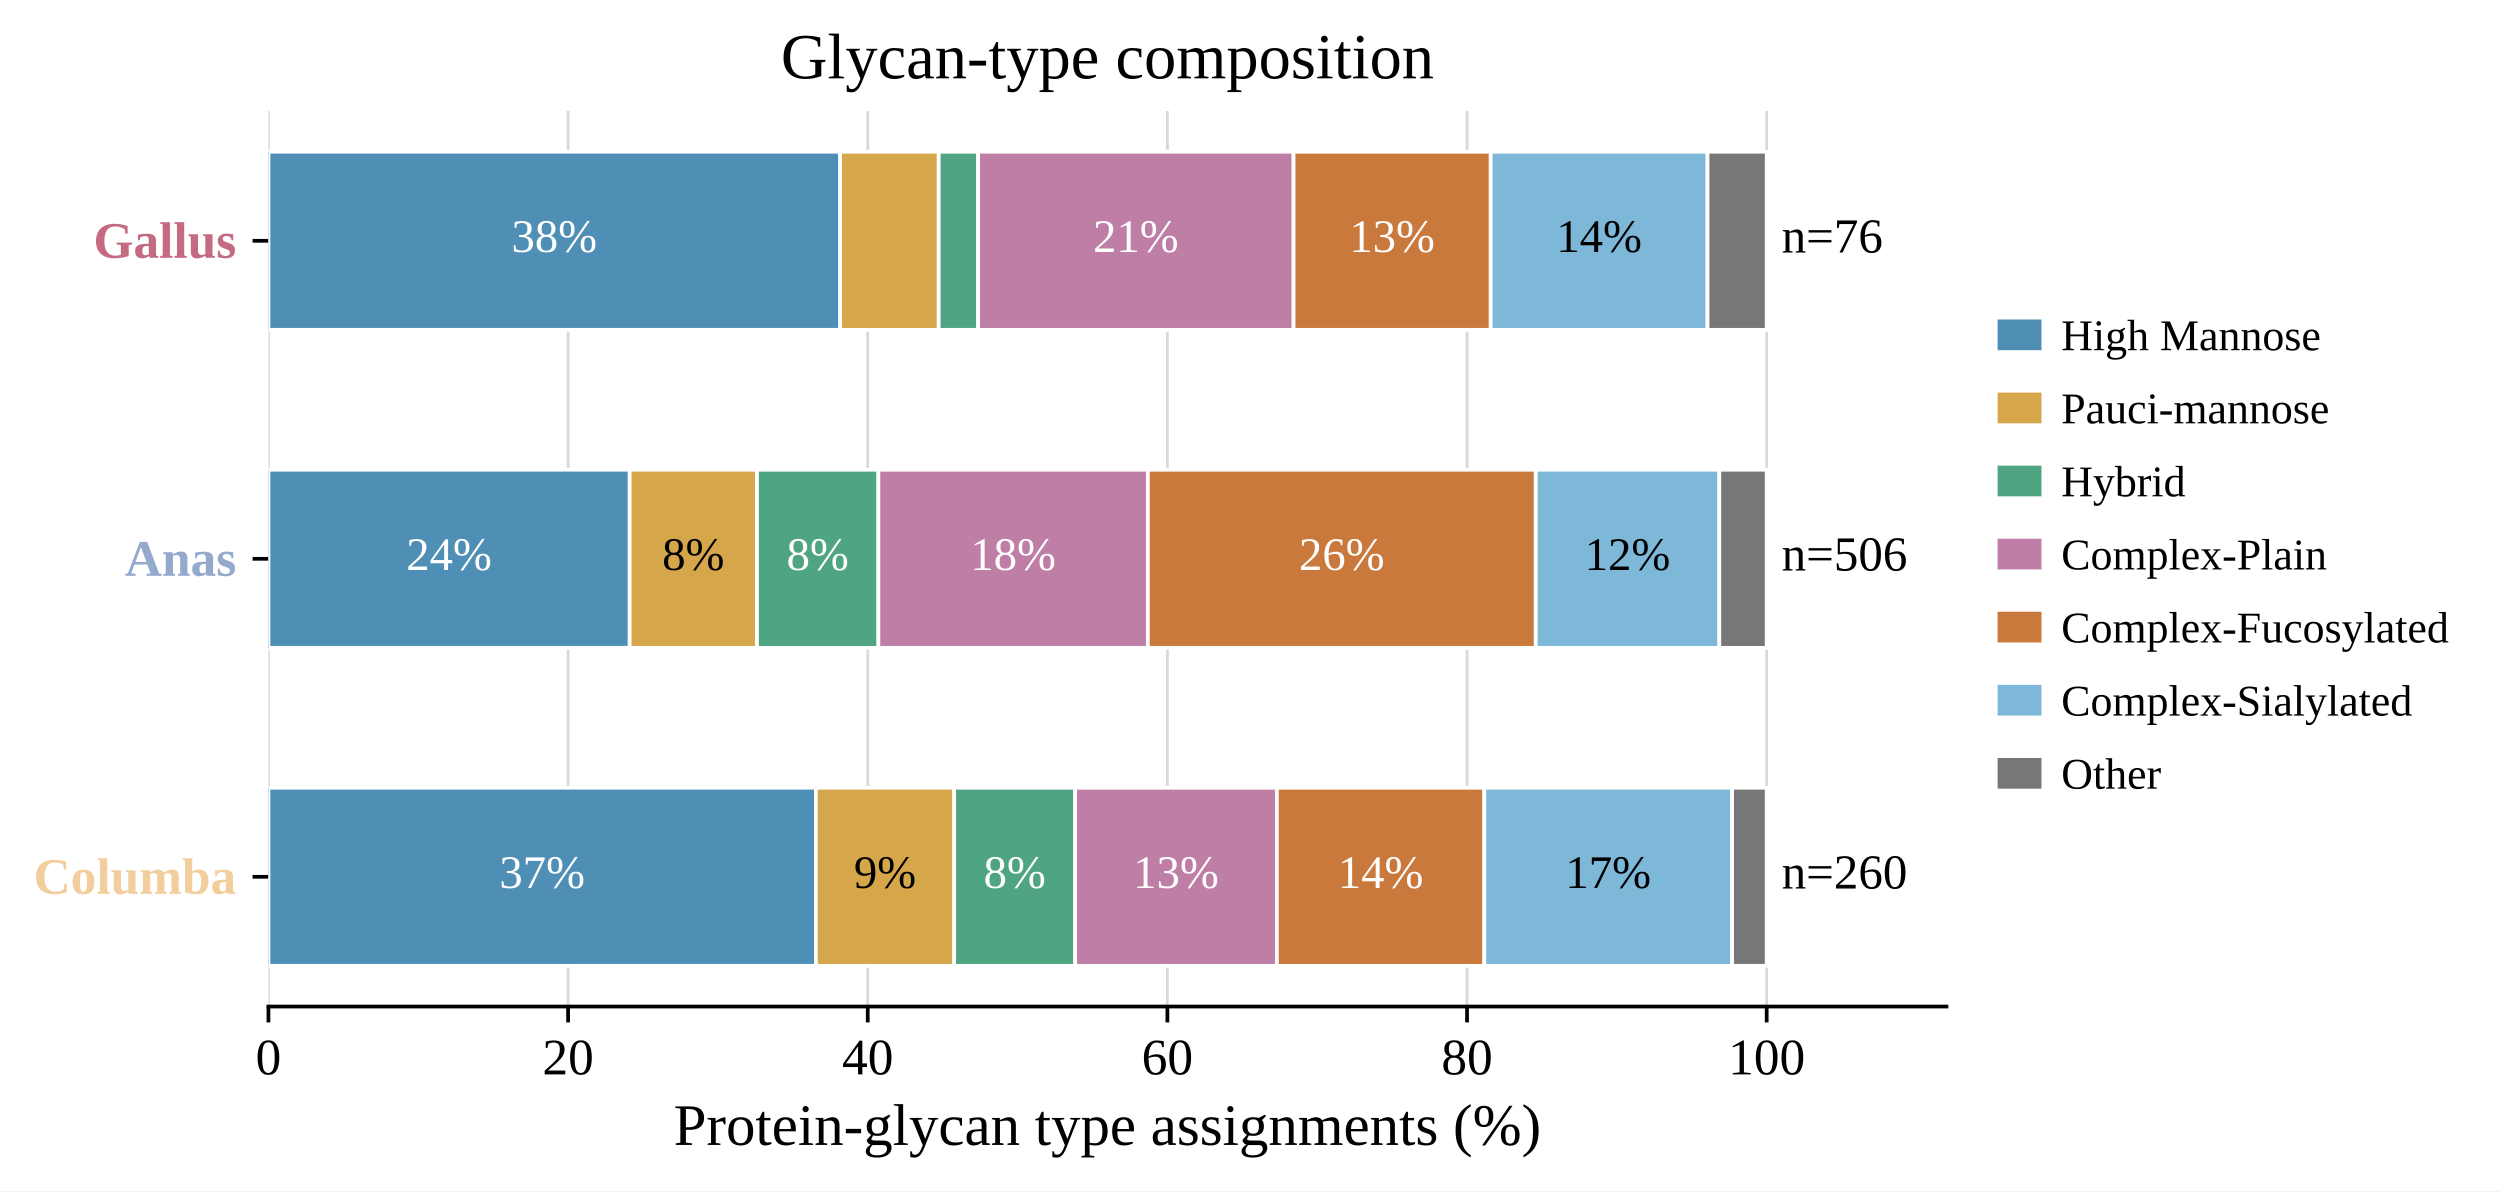
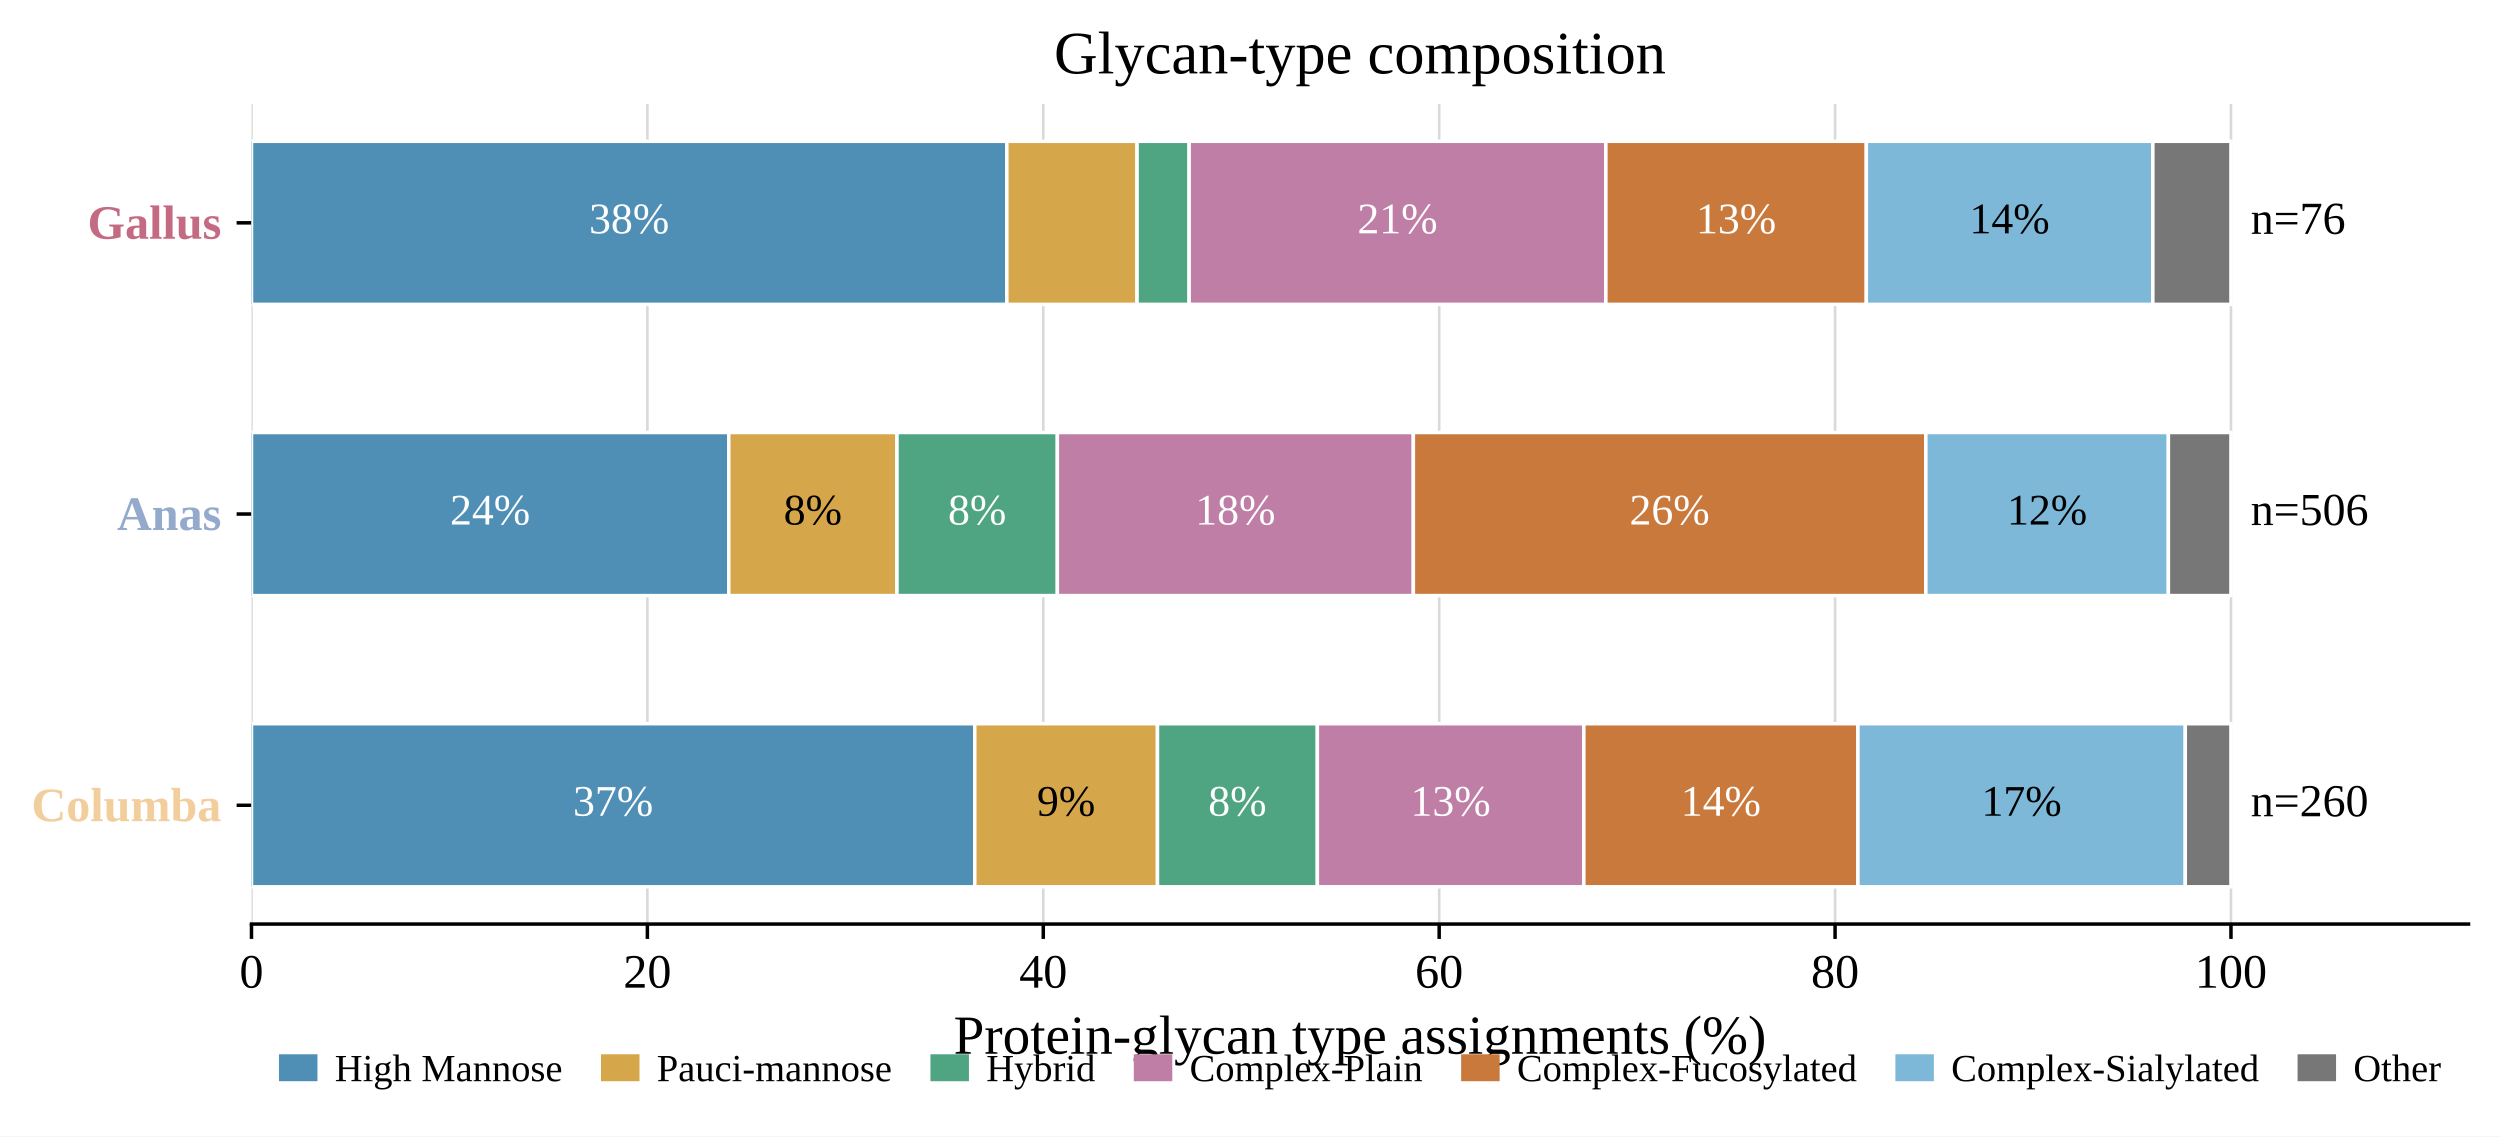
- <svg xmlns="http://www.w3.org/2000/svg" xmlns:xlink="http://www.w3.org/1999/xlink" width="535.482pt" height="255.149pt" viewBox="0 0 535.482 255.149" version="1.1">
+ <svg xmlns="http://www.w3.org/2000/svg" xmlns:xlink="http://www.w3.org/1999/xlink" width="571.577pt" height="259.818pt" viewBox="0 0 571.577 259.818" version="1.1">
  <defs>
    <style type="text/css">*{stroke-linejoin: round; stroke-linecap: butt}</style>
  </defs>
  <g id="figure_1">
    <g id="patch_1">
-       <path d="M 0 255.149  L 535.482 255.149  L 535.482 0  L 0 0  z " style="fill: #ffffff" />
+       <path d="M 0 259.818  L 571.577 259.818  L 571.577 0  L 0 0  z " style="fill: #ffffff" />
    </g>
    <g id="axes_1">
      <g id="patch_2">
-         <path d="M 57.497 215.59  L 416.921 215.59  L 416.921 23.782  L 57.497 23.782  z " style="fill: #ffffff" />
+         <path d="M 57.497 211.27  L 564.377 211.27  L 564.377 23.782  L 57.497 23.782  z " style="fill: #ffffff" />
      </g>
      <g id="matplotlib.axis_1">
        <g id="xtick_1">
          <g id="line2d_1">
-             <path d="M 57.497 215.59  L 57.497 23.782  " clip-path="url(#p9b0d3277a9)" style="fill: none; stroke: #d9d9d9; stroke-width: 0.6; stroke-linecap: square" />
+             <path d="M 57.497 211.27  L 57.497 23.782  " clip-path="url(#pffec57aaa2)" style="fill: none; stroke: #d9d9d9; stroke-width: 0.6; stroke-linecap: square" />
          </g>
          <g id="line2d_2">
            <defs>
-               <path id="m755f94a61d" d="M 0 0  L 0 3.4  " style="stroke: #000000; stroke-width: 0.8" />
+               <path id="m298d6cd6ae" d="M 0 0  L 0 3.4  " style="stroke: #000000; stroke-width: 0.8" />
            </defs>
            <g>
-               <use xlink:href="#m755f94a61d" x="57.497" y="215.59" style="stroke: #000000; stroke-width: 0.8" />
+               <use xlink:href="#m298d6cd6ae" x="57.497" y="211.27" style="stroke: #000000; stroke-width: 0.8" />
            </g>
          </g>
          <g id="text_1">
-             <text style="font-size: 11px; font-family: 'Times New Roman'; text-anchor: middle" x="57.497" y="230.129" transform="rotate(-0 57.49672 230.1285)">0</text>
+             <text style="font-size: 11px; font-family: 'Times New Roman'; text-anchor: middle" x="57.497" y="225.809" transform="rotate(-0 57.49672 225.8085)">0</text>
          </g>
        </g>
        <g id="xtick_2">
          <g id="line2d_3">
-             <path d="M 121.68 215.59  L 121.68 23.782  " clip-path="url(#p9b0d3277a9)" style="fill: none; stroke: #d9d9d9; stroke-width: 0.6; stroke-linecap: square" />
+             <path d="M 148.011 211.27  L 148.011 23.782  " clip-path="url(#pffec57aaa2)" style="fill: none; stroke: #d9d9d9; stroke-width: 0.6; stroke-linecap: square" />
          </g>
          <g id="line2d_4">
            <g>
-               <use xlink:href="#m755f94a61d" x="121.68" y="215.59" style="stroke: #000000; stroke-width: 0.8" />
+               <use xlink:href="#m298d6cd6ae" x="148.011" y="211.27" style="stroke: #000000; stroke-width: 0.8" />
            </g>
          </g>
          <g id="text_2">
-             <text style="font-size: 11px; font-family: 'Times New Roman'; text-anchor: middle" x="121.68" y="230.129" transform="rotate(-0 121.6796 230.1285)">20</text>
+             <text style="font-size: 11px; font-family: 'Times New Roman'; text-anchor: middle" x="148.011" y="225.809" transform="rotate(-0 148.011 225.8085)">20</text>
          </g>
        </g>
        <g id="xtick_3">
          <g id="line2d_5">
-             <path d="M 185.862 215.59  L 185.862 23.782  " clip-path="url(#p9b0d3277a9)" style="fill: none; stroke: #d9d9d9; stroke-width: 0.6; stroke-linecap: square" />
+             <path d="M 238.525 211.27  L 238.525 23.782  " clip-path="url(#pffec57aaa2)" style="fill: none; stroke: #d9d9d9; stroke-width: 0.6; stroke-linecap: square" />
          </g>
          <g id="line2d_6">
            <g>
-               <use xlink:href="#m755f94a61d" x="185.862" y="215.59" style="stroke: #000000; stroke-width: 0.8" />
+               <use xlink:href="#m298d6cd6ae" x="238.525" y="211.27" style="stroke: #000000; stroke-width: 0.8" />
            </g>
          </g>
          <g id="text_3">
-             <text style="font-size: 11px; font-family: 'Times New Roman'; text-anchor: middle" x="185.862" y="230.129" transform="rotate(-0 185.8624 230.1285)">40</text>
+             <text style="font-size: 11px; font-family: 'Times New Roman'; text-anchor: middle" x="238.525" y="225.809" transform="rotate(-0 238.5253 225.8085)">40</text>
          </g>
        </g>
        <g id="xtick_4">
          <g id="line2d_7">
-             <path d="M 250.045 215.59  L 250.045 23.782  " clip-path="url(#p9b0d3277a9)" style="fill: none; stroke: #d9d9d9; stroke-width: 0.6; stroke-linecap: square" />
+             <path d="M 329.04 211.27  L 329.04 23.782  " clip-path="url(#pffec57aaa2)" style="fill: none; stroke: #d9d9d9; stroke-width: 0.6; stroke-linecap: square" />
          </g>
          <g id="line2d_8">
            <g>
-               <use xlink:href="#m755f94a61d" x="250.045" y="215.59" style="stroke: #000000; stroke-width: 0.8" />
+               <use xlink:href="#m298d6cd6ae" x="329.04" y="211.27" style="stroke: #000000; stroke-width: 0.8" />
            </g>
          </g>
          <g id="text_4">
-             <text style="font-size: 11px; font-family: 'Times New Roman'; text-anchor: middle" x="250.045" y="230.129" transform="rotate(-0 250.0453 230.1285)">60</text>
+             <text style="font-size: 11px; font-family: 'Times New Roman'; text-anchor: middle" x="329.04" y="225.809" transform="rotate(-0 329.0396 225.8085)">60</text>
          </g>
        </g>
        <g id="xtick_5">
          <g id="line2d_9">
-             <path d="M 314.228 215.59  L 314.228 23.782  " clip-path="url(#p9b0d3277a9)" style="fill: none; stroke: #d9d9d9; stroke-width: 0.6; stroke-linecap: square" />
+             <path d="M 419.554 211.27  L 419.554 23.782  " clip-path="url(#pffec57aaa2)" style="fill: none; stroke: #d9d9d9; stroke-width: 0.6; stroke-linecap: square" />
          </g>
          <g id="line2d_10">
            <g>
-               <use xlink:href="#m755f94a61d" x="314.228" y="215.59" style="stroke: #000000; stroke-width: 0.8" />
+               <use xlink:href="#m298d6cd6ae" x="419.554" y="211.27" style="stroke: #000000; stroke-width: 0.8" />
            </g>
          </g>
          <g id="text_5">
-             <text style="font-size: 11px; font-family: 'Times New Roman'; text-anchor: middle" x="314.228" y="230.129" transform="rotate(-0 314.2281 230.1285)">80</text>
+             <text style="font-size: 11px; font-family: 'Times New Roman'; text-anchor: middle" x="419.554" y="225.809" transform="rotate(-0 419.5539 225.8085)">80</text>
          </g>
        </g>
        <g id="xtick_6">
          <g id="line2d_11">
-             <path d="M 378.411 215.59  L 378.411 23.782  " clip-path="url(#p9b0d3277a9)" style="fill: none; stroke: #d9d9d9; stroke-width: 0.6; stroke-linecap: square" />
+             <path d="M 510.068 211.27  L 510.068 23.782  " clip-path="url(#pffec57aaa2)" style="fill: none; stroke: #d9d9d9; stroke-width: 0.6; stroke-linecap: square" />
          </g>
          <g id="line2d_12">
            <g>
-               <use xlink:href="#m755f94a61d" x="378.411" y="215.59" style="stroke: #000000; stroke-width: 0.8" />
+               <use xlink:href="#m298d6cd6ae" x="510.068" y="211.27" style="stroke: #000000; stroke-width: 0.8" />
            </g>
          </g>
          <g id="text_6">
-             <text style="font-size: 11px; font-family: 'Times New Roman'; text-anchor: middle" x="378.411" y="230.129" transform="rotate(-0 378.411 230.1285)">100</text>
+             <text style="font-size: 11px; font-family: 'Times New Roman'; text-anchor: middle" x="510.068" y="225.809" transform="rotate(-0 510.0681 225.8085)">100</text>
          </g>
        </g>
        <g id="text_7">
-           <text style="font-size: 12.6px; font-family: 'Times New Roman'; text-anchor: middle" x="237.209" y="245.231" transform="rotate(-0 237.2087 245.2306)">Protein-glycan type assignments (%)</text>
+           <text style="font-size: 12.6px; font-family: 'Times New Roman'; text-anchor: middle" x="310.937" y="240.911" transform="rotate(-0 310.9367 240.9106)">Protein-glycan type assignments (%)</text>
        </g>
      </g>
      <g id="matplotlib.axis_2">
        <g id="ytick_1">
          <g id="line2d_13">
            <defs>
-               <path id="mb1a0f0b019" d="M 0 0  L -3.4 0  " style="stroke: #000000; stroke-width: 0.8" />
+               <path id="m52192f8630" d="M 0 0  L -3.4 0  " style="stroke: #000000; stroke-width: 0.8" />
            </defs>
            <g>
-               <use xlink:href="#mb1a0f0b019" x="57.497" y="51.573" style="stroke: #000000; stroke-width: 0.8" />
+               <use xlink:href="#m52192f8630" x="57.497" y="50.947" style="stroke: #000000; stroke-width: 0.8" />
            </g>
          </g>
          <g id="text_8">
-             <text style="font-weight: 700; font-size: 11px; font-family: 'Times New Roman'; text-anchor: end; fill: #c46b83" x="50.597" y="55.215" transform="rotate(-0 50.59672 55.21477)">Gallus</text>
+             <text style="font-weight: 700; font-size: 11px; font-family: 'Times New Roman'; text-anchor: end; fill: #c46b83" x="50.597" y="54.589" transform="rotate(-0 50.59672 54.58886)">Gallus</text>
          </g>
        </g>
        <g id="ytick_2">
          <g id="line2d_14">
            <g>
-               <use xlink:href="#mb1a0f0b019" x="57.497" y="119.686" style="stroke: #000000; stroke-width: 0.8" />
+               <use xlink:href="#m52192f8630" x="57.497" y="117.526" style="stroke: #000000; stroke-width: 0.8" />
            </g>
          </g>
          <g id="text_9">
-             <text style="font-weight: 700; font-size: 11px; font-family: 'Times New Roman'; text-anchor: end; fill: #93aacd" x="50.597" y="123.328" transform="rotate(-0 50.59672 123.3284)">Anas</text>
+             <text style="font-weight: 700; font-size: 11px; font-family: 'Times New Roman'; text-anchor: end; fill: #93aacd" x="50.597" y="121.168" transform="rotate(-0 50.59672 121.1684)">Anas</text>
          </g>
        </g>
        <g id="ytick_3">
          <g id="line2d_15">
            <g>
-               <use xlink:href="#mb1a0f0b019" x="57.497" y="187.8" style="stroke: #000000; stroke-width: 0.8" />
+               <use xlink:href="#m52192f8630" x="57.497" y="184.106" style="stroke: #000000; stroke-width: 0.8" />
            </g>
          </g>
          <g id="text_10">
-             <text style="font-weight: 700; font-size: 11px; font-family: 'Times New Roman'; text-anchor: end; fill: #f3ce9d" x="50.597" y="191.442" transform="rotate(-0 50.59672 191.442)">Columba</text>
+             <text style="font-weight: 700; font-size: 11px; font-family: 'Times New Roman'; text-anchor: end; fill: #f3ce9d" x="50.597" y="187.748" transform="rotate(-0 50.59672 187.748)">Columba</text>
          </g>
        </g>
      </g>
      <g id="patch_3">
-         <path d="M 57.497 32.501  L 179.951 32.501  L 179.951 70.645  L 57.497 70.645  z " clip-path="url(#p9b0d3277a9)" style="fill: #4f8fb5; stroke: #ffffff; stroke-width: 0.8; stroke-linejoin: miter" />
+         <path d="M 57.497 32.305  L 230.188 32.305  L 230.188 69.589  L 57.497 69.589  z " clip-path="url(#pffec57aaa2)" style="fill: #4f8fb5; stroke: #ffffff; stroke-width: 0.8; stroke-linejoin: miter" />
      </g>
      <g id="patch_4">
-         <path d="M 57.497 100.615  L 134.871 100.615  L 134.871 138.758  L 57.497 138.758  z " clip-path="url(#p9b0d3277a9)" style="fill: #4f8fb5; stroke: #ffffff; stroke-width: 0.8; stroke-linejoin: miter" />
+         <path d="M 57.497 98.884  L 166.615 98.884  L 166.615 136.169  L 57.497 136.169  z " clip-path="url(#pffec57aaa2)" style="fill: #4f8fb5; stroke: #ffffff; stroke-width: 0.8; stroke-linejoin: miter" />
      </g>
      <g id="patch_5">
-         <path d="M 57.497 168.728  L 174.754 168.728  L 174.754 206.872  L 57.497 206.872  z " clip-path="url(#p9b0d3277a9)" style="fill: #4f8fb5; stroke: #ffffff; stroke-width: 0.8; stroke-linejoin: miter" />
+         <path d="M 57.497 165.464  L 222.859 165.464  L 222.859 202.748  L 57.497 202.748  z " clip-path="url(#pffec57aaa2)" style="fill: #4f8fb5; stroke: #ffffff; stroke-width: 0.8; stroke-linejoin: miter" />
      </g>
      <g id="patch_6">
-         <path d="M 179.951 32.501  L 201.064 32.501  L 201.064 70.645  L 179.951 70.645  z " clip-path="url(#p9b0d3277a9)" style="fill: #d6a64a; stroke: #ffffff; stroke-width: 0.8; stroke-linejoin: miter" />
+         <path d="M 230.188 32.305  L 259.963 32.305  L 259.963 69.589  L 230.188 69.589  z " clip-path="url(#pffec57aaa2)" style="fill: #d6a64a; stroke: #ffffff; stroke-width: 0.8; stroke-linejoin: miter" />
      </g>
      <g id="patch_7">
-         <path d="M 134.871 100.615  L 162.143 100.615  L 162.143 138.758  L 134.871 138.758  z " clip-path="url(#p9b0d3277a9)" style="fill: #d6a64a; stroke: #ffffff; stroke-width: 0.8; stroke-linejoin: miter" />
+         <path d="M 166.615 98.884  L 205.074 98.884  L 205.074 136.169  L 166.615 136.169  z " clip-path="url(#pffec57aaa2)" style="fill: #d6a64a; stroke: #ffffff; stroke-width: 0.8; stroke-linejoin: miter" />
      </g>
      <g id="patch_8">
-         <path d="M 174.754 168.728  L 204.377 168.728  L 204.377 206.872  L 174.754 206.872  z " clip-path="url(#p9b0d3277a9)" style="fill: #d6a64a; stroke: #ffffff; stroke-width: 0.8; stroke-linejoin: miter" />
+         <path d="M 222.859 165.464  L 264.635 165.464  L 264.635 202.748  L 222.859 202.748  z " clip-path="url(#pffec57aaa2)" style="fill: #d6a64a; stroke: #ffffff; stroke-width: 0.8; stroke-linejoin: miter" />
      </g>
      <g id="patch_9">
-         <path d="M 201.064 32.501  L 209.509 32.501  L 209.509 70.645  L 201.064 70.645  z " clip-path="url(#p9b0d3277a9)" style="fill: #4fa582; stroke: #ffffff; stroke-width: 0.8; stroke-linejoin: miter" />
+         <path d="M 259.963 32.305  L 271.873 32.305  L 271.873 69.589  L 259.963 69.589  z " clip-path="url(#pffec57aaa2)" style="fill: #4fa582; stroke: #ffffff; stroke-width: 0.8; stroke-linejoin: miter" />
      </g>
      <g id="patch_10">
-         <path d="M 162.143 100.615  L 188.146 100.615  L 188.146 138.758  L 162.143 138.758  z " clip-path="url(#p9b0d3277a9)" style="fill: #4fa582; stroke: #ffffff; stroke-width: 0.8; stroke-linejoin: miter" />
+         <path d="M 205.074 98.884  L 241.745 98.884  L 241.745 136.169  L 205.074 136.169  z " clip-path="url(#pffec57aaa2)" style="fill: #4fa582; stroke: #ffffff; stroke-width: 0.8; stroke-linejoin: miter" />
      </g>
      <g id="patch_11">
-         <path d="M 204.377 168.728  L 230.297 168.728  L 230.297 206.872  L 204.377 206.872  z " clip-path="url(#p9b0d3277a9)" style="fill: #4fa582; stroke: #ffffff; stroke-width: 0.8; stroke-linejoin: miter" />
+         <path d="M 264.635 165.464  L 301.189 165.464  L 301.189 202.748  L 264.635 202.748  z " clip-path="url(#pffec57aaa2)" style="fill: #4fa582; stroke: #ffffff; stroke-width: 0.8; stroke-linejoin: miter" />
      </g>
      <g id="patch_12">
-         <path d="M 209.509 32.501  L 277.07 32.501  L 277.07 70.645  L 209.509 70.645  z " clip-path="url(#p9b0d3277a9)" style="fill: #be7ea5; stroke: #ffffff; stroke-width: 0.8; stroke-linejoin: miter" />
+         <path d="M 271.873 32.305  L 367.151 32.305  L 367.151 69.589  L 271.873 69.589  z " clip-path="url(#pffec57aaa2)" style="fill: #be7ea5; stroke: #ffffff; stroke-width: 0.8; stroke-linejoin: miter" />
      </g>
      <g id="patch_13">
-         <path d="M 188.146 100.615  L 245.859 100.615  L 245.859 138.758  L 188.146 138.758  z " clip-path="url(#p9b0d3277a9)" style="fill: #be7ea5; stroke: #ffffff; stroke-width: 0.8; stroke-linejoin: miter" />
+         <path d="M 241.745 98.884  L 323.136 98.884  L 323.136 136.169  L 241.745 136.169  z " clip-path="url(#pffec57aaa2)" style="fill: #be7ea5; stroke: #ffffff; stroke-width: 0.8; stroke-linejoin: miter" />
      </g>
      <g id="patch_14">
-         <path d="M 230.297 168.728  L 273.497 168.728  L 273.497 206.872  L 230.297 206.872  z " clip-path="url(#p9b0d3277a9)" style="fill: #be7ea5; stroke: #ffffff; stroke-width: 0.8; stroke-linejoin: miter" />
+         <path d="M 301.189 165.464  L 362.112 165.464  L 362.112 202.748  L 301.189 202.748  z " clip-path="url(#pffec57aaa2)" style="fill: #be7ea5; stroke: #ffffff; stroke-width: 0.8; stroke-linejoin: miter" />
      </g>
      <g id="patch_15">
-         <path d="M 277.07 32.501  L 319.295 32.501  L 319.295 70.645  L 277.07 70.645  z " clip-path="url(#p9b0d3277a9)" style="fill: #c9793c; stroke: #ffffff; stroke-width: 0.8; stroke-linejoin: miter" />
+         <path d="M 367.151 32.305  L 426.7 32.305  L 426.7 69.589  L 367.151 69.589  z " clip-path="url(#pffec57aaa2)" style="fill: #c9793c; stroke: #ffffff; stroke-width: 0.8; stroke-linejoin: miter" />
      </g>
      <g id="patch_16">
-         <path d="M 245.859 100.615  L 328.942 100.615  L 328.942 138.758  L 245.859 138.758  z " clip-path="url(#p9b0d3277a9)" style="fill: #c9793c; stroke: #ffffff; stroke-width: 0.8; stroke-linejoin: miter" />
+         <path d="M 323.136 98.884  L 440.304 98.884  L 440.304 136.169  L 323.136 136.169  z " clip-path="url(#pffec57aaa2)" style="fill: #c9793c; stroke: #ffffff; stroke-width: 0.8; stroke-linejoin: miter" />
      </g>
      <g id="patch_17">
-         <path d="M 273.497 168.728  L 317.931 168.728  L 317.931 206.872  L 273.497 206.872  z " clip-path="url(#p9b0d3277a9)" style="fill: #c9793c; stroke: #ffffff; stroke-width: 0.8; stroke-linejoin: miter" />
+         <path d="M 362.112 165.464  L 424.776 165.464  L 424.776 202.748  L 362.112 202.748  z " clip-path="url(#pffec57aaa2)" style="fill: #c9793c; stroke: #ffffff; stroke-width: 0.8; stroke-linejoin: miter" />
      </g>
      <g id="patch_18">
-         <path d="M 319.295 32.501  L 365.743 32.501  L 365.743 70.645  L 319.295 70.645  z " clip-path="url(#p9b0d3277a9)" style="fill: #7db8d8; stroke: #ffffff; stroke-width: 0.8; stroke-linejoin: miter" />
+         <path d="M 426.7 32.305  L 492.203 32.305  L 492.203 69.589  L 426.7 69.589  z " clip-path="url(#pffec57aaa2)" style="fill: #7db8d8; stroke: #ffffff; stroke-width: 0.8; stroke-linejoin: miter" />
      </g>
      <g id="patch_19">
-         <path d="M 328.942 100.615  L 368.264 100.615  L 368.264 138.758  L 328.942 138.758  z " clip-path="url(#p9b0d3277a9)" style="fill: #7db8d8; stroke: #ffffff; stroke-width: 0.8; stroke-linejoin: miter" />
+         <path d="M 440.304 98.884  L 495.758 98.884  L 495.758 136.169  L 440.304 136.169  z " clip-path="url(#pffec57aaa2)" style="fill: #7db8d8; stroke: #ffffff; stroke-width: 0.8; stroke-linejoin: miter" />
      </g>
      <g id="patch_20">
-         <path d="M 317.931 168.728  L 371.005 168.728  L 371.005 206.872  L 317.931 206.872  z " clip-path="url(#p9b0d3277a9)" style="fill: #7db8d8; stroke: #ffffff; stroke-width: 0.8; stroke-linejoin: miter" />
+         <path d="M 424.776 165.464  L 499.624 165.464  L 499.624 202.748  L 424.776 202.748  z " clip-path="url(#pffec57aaa2)" style="fill: #7db8d8; stroke: #ffffff; stroke-width: 0.8; stroke-linejoin: miter" />
      </g>
      <g id="patch_21">
-         <path d="M 365.743 32.501  L 378.411 32.501  L 378.411 70.645  L 365.743 70.645  z " clip-path="url(#p9b0d3277a9)" style="fill: #777777; stroke: #ffffff; stroke-width: 0.8; stroke-linejoin: miter" />
+         <path d="M 492.203 32.305  L 510.068 32.305  L 510.068 69.589  L 492.203 69.589  z " clip-path="url(#pffec57aaa2)" style="fill: #777777; stroke: #ffffff; stroke-width: 0.8; stroke-linejoin: miter" />
      </g>
      <g id="patch_22">
-         <path d="M 368.264 100.615  L 378.411 100.615  L 378.411 138.758  L 368.264 138.758  z " clip-path="url(#p9b0d3277a9)" style="fill: #777777; stroke: #ffffff; stroke-width: 0.8; stroke-linejoin: miter" />
+         <path d="M 495.758 98.884  L 510.068 98.884  L 510.068 136.169  L 495.758 136.169  z " clip-path="url(#pffec57aaa2)" style="fill: #777777; stroke: #ffffff; stroke-width: 0.8; stroke-linejoin: miter" />
      </g>
      <g id="patch_23">
-         <path d="M 371.005 168.728  L 378.411 168.728  L 378.411 206.872  L 371.005 206.872  z " clip-path="url(#p9b0d3277a9)" style="fill: #777777; stroke: #ffffff; stroke-width: 0.8; stroke-linejoin: miter" />
+         <path d="M 499.624 165.464  L 510.068 165.464  L 510.068 202.748  L 499.624 202.748  z " clip-path="url(#pffec57aaa2)" style="fill: #777777; stroke: #ffffff; stroke-width: 0.8; stroke-linejoin: miter" />
      </g>
      <g id="patch_24">
-         <path d="M 57.497 215.59  L 416.921 215.59  " style="fill: none; stroke: #000000; stroke-width: 0.8; stroke-linejoin: miter; stroke-linecap: square" />
+         <path d="M 57.497 211.27  L 564.377 211.27  " style="fill: none; stroke: #000000; stroke-width: 0.8; stroke-linejoin: miter; stroke-linecap: square" />
      </g>
      <g id="text_11">
-         <text style="font-size: 10px; font-family: 'Times New Roman'; text-anchor: middle; fill: #ffffff" x="118.724" y="53.975" transform="rotate(-0 118.7238 53.97508)">38%</text>
+         <text style="font-size: 10px; font-family: 'Times New Roman'; text-anchor: middle; fill: #ffffff" x="143.843" y="53.349" transform="rotate(-0 143.8426 53.34917)">38%</text>
      </g>
      <g id="text_12">
-         <text style="font-size: 10px; font-family: 'Times New Roman'; text-anchor: middle; fill: #ffffff" x="96.184" y="122.089" transform="rotate(-0 96.18401 122.0887)">24%</text>
+         <text style="font-size: 10px; font-family: 'Times New Roman'; text-anchor: middle; fill: #ffffff" x="112.056" y="119.929" transform="rotate(-0 112.0557 119.9287)">24%</text>
      </g>
      <g id="text_13">
-         <text style="font-size: 10px; font-family: 'Times New Roman'; text-anchor: middle; fill: #ffffff" x="116.125" y="190.202" transform="rotate(-0 116.1253 190.2024)">37%</text>
+         <text style="font-size: 10px; font-family: 'Times New Roman'; text-anchor: middle; fill: #ffffff" x="140.178" y="186.508" transform="rotate(-0 140.178 186.5083)">37%</text>
      </g>
      <g id="text_14">
-         <text style="font-size: 10px; font-family: 'Times New Roman'; text-anchor: middle" x="148.507" y="122.089" transform="rotate(-0 148.507 122.0887)">8%</text>
+         <text style="font-size: 10px; font-family: 'Times New Roman'; text-anchor: middle" x="185.845" y="119.929" transform="rotate(-0 185.8445 119.9287)">8%</text>
      </g>
      <g id="text_15">
-         <text style="font-size: 10px; font-family: 'Times New Roman'; text-anchor: middle" x="189.565" y="190.202" transform="rotate(-0 189.5653 190.2024)">9%</text>
+         <text style="font-size: 10px; font-family: 'Times New Roman'; text-anchor: middle" x="243.747" y="186.508" transform="rotate(-0 243.7473 186.5083)">9%</text>
      </g>
      <g id="text_16">
-         <text style="font-size: 10px; font-family: 'Times New Roman'; text-anchor: middle; fill: #ffffff" x="175.144" y="122.089" transform="rotate(-0 175.1441 122.0887)">8%</text>
+         <text style="font-size: 10px; font-family: 'Times New Roman'; text-anchor: middle; fill: #ffffff" x="223.41" y="119.929" transform="rotate(-0 223.4098 119.9287)">8%</text>
      </g>
      <g id="text_17">
-         <text style="font-size: 10px; font-family: 'Times New Roman'; text-anchor: middle; fill: #ffffff" x="217.337" y="190.202" transform="rotate(-0 217.3367 190.2024)">8%</text>
+         <text style="font-size: 10px; font-family: 'Times New Roman'; text-anchor: middle; fill: #ffffff" x="282.912" y="186.508" transform="rotate(-0 282.9121 186.5083)">8%</text>
      </g>
      <g id="text_18">
-         <text style="font-size: 10px; font-family: 'Times New Roman'; text-anchor: middle; fill: #ffffff" x="243.289" y="53.975" transform="rotate(-0 243.2892 53.97508)">21%</text>
+         <text style="font-size: 10px; font-family: 'Times New Roman'; text-anchor: middle; fill: #ffffff" x="319.512" y="53.349" transform="rotate(-0 319.5118 53.34917)">21%</text>
      </g>
      <g id="text_19">
-         <text style="font-size: 10px; font-family: 'Times New Roman'; text-anchor: middle; fill: #ffffff" x="217.003" y="122.089" transform="rotate(-0 217.0025 122.0887)">18%</text>
+         <text style="font-size: 10px; font-family: 'Times New Roman'; text-anchor: middle; fill: #ffffff" x="282.441" y="119.929" transform="rotate(-0 282.4408 119.9287)">18%</text>
      </g>
      <g id="text_20">
-         <text style="font-size: 10px; font-family: 'Times New Roman'; text-anchor: middle; fill: #ffffff" x="251.897" y="190.202" transform="rotate(-0 251.8967 190.2024)">13%</text>
+         <text style="font-size: 10px; font-family: 'Times New Roman'; text-anchor: middle; fill: #ffffff" x="331.651" y="186.508" transform="rotate(-0 331.6506 186.5083)">13%</text>
      </g>
      <g id="text_21">
-         <text style="font-size: 10px; font-family: 'Times New Roman'; text-anchor: middle; fill: #ffffff" x="298.182" y="53.975" transform="rotate(-0 298.1824 53.97508)">13%</text>
+         <text style="font-size: 10px; font-family: 'Times New Roman'; text-anchor: middle; fill: #ffffff" x="396.925" y="53.349" transform="rotate(-0 396.9253 53.34917)">13%</text>
      </g>
      <g id="text_22">
-         <text style="font-size: 10px; font-family: 'Times New Roman'; text-anchor: middle; fill: #ffffff" x="287.401" y="122.089" transform="rotate(-0 287.4007 122.0887)">26%</text>
+         <text style="font-size: 10px; font-family: 'Times New Roman'; text-anchor: middle; fill: #ffffff" x="381.72" y="119.929" transform="rotate(-0 381.7203 119.9287)">26%</text>
      </g>
      <g id="text_23">
-         <text style="font-size: 10px; font-family: 'Times New Roman'; text-anchor: middle; fill: #ffffff" x="295.714" y="190.202" transform="rotate(-0 295.7139 190.2024)">14%</text>
+         <text style="font-size: 10px; font-family: 'Times New Roman'; text-anchor: middle; fill: #ffffff" x="393.444" y="186.508" transform="rotate(-0 393.444 186.5083)">14%</text>
      </g>
      <g id="text_24">
-         <text style="font-size: 10px; font-family: 'Times New Roman'; text-anchor: middle" x="342.519" y="53.975" transform="rotate(-0 342.5193 53.97508)">14%</text>
+         <text style="font-size: 10px; font-family: 'Times New Roman'; text-anchor: middle" x="459.452" y="53.349" transform="rotate(-0 459.4516 53.34917)">14%</text>
      </g>
      <g id="text_25">
-         <text style="font-size: 10px; font-family: 'Times New Roman'; text-anchor: middle" x="348.603" y="122.089" transform="rotate(-0 348.6028 122.0887)">12%</text>
+         <text style="font-size: 10px; font-family: 'Times New Roman'; text-anchor: middle" x="468.031" y="119.929" transform="rotate(-0 468.0309 119.9287)">12%</text>
      </g>
      <g id="text_26">
-         <text style="font-size: 10px; font-family: 'Times New Roman'; text-anchor: middle" x="344.468" y="190.202" transform="rotate(-0 344.4681 190.2024)">17%</text>
+         <text style="font-size: 10px; font-family: 'Times New Roman'; text-anchor: middle" x="462.2" y="186.508" transform="rotate(-0 462.2 186.5083)">17%</text>
      </g>
      <g id="text_27">
-         <text style="font-size: 10.5px; font-family: 'Times New Roman'; text-anchor: start" x="381.62" y="54.095" transform="rotate(-0 381.6201 54.0952)">n=76</text>
+         <text style="font-size: 10.5px; font-family: 'Times New Roman'; text-anchor: start" x="514.594" y="53.469" transform="rotate(-0 514.5939 53.46929)">n=76</text>
      </g>
      <g id="text_28">
-         <text style="font-size: 10.5px; font-family: 'Times New Roman'; text-anchor: start" x="381.62" y="122.209" transform="rotate(-0 381.6201 122.2088)">n=506</text>
+         <text style="font-size: 10.5px; font-family: 'Times New Roman'; text-anchor: start" x="514.594" y="120.049" transform="rotate(-0 514.5939 120.0488)">n=506</text>
      </g>
      <g id="text_29">
-         <text style="font-size: 10.5px; font-family: 'Times New Roman'; text-anchor: start" x="381.62" y="190.322" transform="rotate(-0 381.6201 190.3225)">n=260</text>
+         <text style="font-size: 10.5px; font-family: 'Times New Roman'; text-anchor: start" x="514.594" y="186.628" transform="rotate(-0 514.5939 186.6284)">n=260</text>
      </g>
      <g id="text_30">
-         <text style="font-size: 13.8px; font-family: 'Times New Roman'; text-anchor: middle" x="237.209" y="16.782" transform="rotate(-0 237.2087 16.78237)">Glycan-type composition</text>
+         <text style="font-size: 13.8px; font-family: 'Times New Roman'; text-anchor: middle" x="310.937" y="16.782" transform="rotate(-0 310.9367 16.78237)">Glycan-type composition</text>
      </g>
      <g id="legend_1">
        <g id="patch_25">
-           <path d="M 427.869 75.014  L 437.269 75.014  L 437.269 68.434  L 427.869 68.434  z " style="fill: #4f8fb5" />
+           <path d="M 63.782 247.199  L 72.582 247.199  L 72.582 241.039  L 63.782 241.039  z " style="fill: #4f8fb5" />
        </g>
        <g id="text_31">
-           <text style="font-size: 9.4px; font-family: 'Times New Roman'; text-anchor: start" x="441.499" y="75.014" transform="rotate(-0 441.4992 75.01361)">High Mannose</text>
+           <text style="font-size: 8.8px; font-family: 'Times New Roman'; text-anchor: start" x="76.542" y="247.199" transform="rotate(-0 76.54184 247.1987)">High Mannose</text>
        </g>
        <g id="patch_26">
-           <path d="M 427.869 90.672  L 437.269 90.672  L 437.269 84.092  L 427.869 84.092  z " style="fill: #d6a64a" />
+           <path d="M 137.405 247.199  L 146.205 247.199  L 146.205 241.039  L 137.405 241.039  z " style="fill: #d6a64a" />
        </g>
        <g id="text_32">
-           <text style="font-size: 9.4px; font-family: 'Times New Roman'; text-anchor: start" x="441.499" y="90.672" transform="rotate(-0 441.4992 90.67195)">Pauci-mannose</text>
+           <text style="font-size: 8.8px; font-family: 'Times New Roman'; text-anchor: start" x="150.165" y="247.199" transform="rotate(-0 150.1648 247.1987)">Pauci-mannose</text>
        </g>
        <g id="patch_27">
-           <path d="M 427.869 106.313  L 437.269 106.313  L 437.269 99.733  L 427.869 99.733  z " style="fill: #4fa582" />
+           <path d="M 212.729 247.199  L 221.529 247.199  L 221.529 241.039  L 212.729 241.039  z " style="fill: #4fa582" />
        </g>
        <g id="text_33">
-           <text style="font-size: 9.4px; font-family: 'Times New Roman'; text-anchor: start" x="441.499" y="106.313" transform="rotate(-0 441.4992 106.3127)">Hybrid</text>
+           <text style="font-size: 8.8px; font-family: 'Times New Roman'; text-anchor: start" x="225.489" y="247.199" transform="rotate(-0 225.4887 247.1987)">Hybrid</text>
        </g>
        <g id="patch_28">
-           <path d="M 427.869 121.971  L 437.269 121.971  L 437.269 115.391  L 427.869 115.391  z " style="fill: #be7ea5" />
+           <path d="M 259.219 247.199  L 268.019 247.199  L 268.019 241.039  L 259.219 241.039  z " style="fill: #be7ea5" />
        </g>
        <g id="text_34">
-           <text style="font-size: 9.4px; font-family: 'Times New Roman'; text-anchor: start" x="441.499" y="121.971" transform="rotate(-0 441.4992 121.971)">Complex-Plain</text>
+           <text style="font-size: 8.8px; font-family: 'Times New Roman'; text-anchor: start" x="271.979" y="247.199" transform="rotate(-0 271.9788 247.1987)">Complex-Plain</text>
        </g>
        <g id="patch_29">
-           <path d="M 427.869 137.612  L 437.269 137.612  L 437.269 131.032  L 427.869 131.032  z " style="fill: #c9793c" />
+           <path d="M 334.064 247.199  L 342.864 247.199  L 342.864 241.039  L 334.064 241.039  z " style="fill: #c9793c" />
        </g>
        <g id="text_35">
-           <text style="font-size: 9.4px; font-family: 'Times New Roman'; text-anchor: start" x="441.499" y="137.612" transform="rotate(-0 441.4992 137.6117)">Complex-Fucosylated</text>
+           <text style="font-size: 8.8px; font-family: 'Times New Roman'; text-anchor: start" x="346.824" y="247.199" transform="rotate(-0 346.8242 247.1987)">Complex-Fucosylated</text>
        </g>
        <g id="patch_30">
-           <path d="M 427.869 153.27  L 437.269 153.27  L 437.269 146.69  L 427.869 146.69  z " style="fill: #7db8d8" />
+           <path d="M 433.347 247.199  L 442.147 247.199  L 442.147 241.039  L 433.347 241.039  z " style="fill: #7db8d8" />
        </g>
        <g id="text_36">
-           <text style="font-size: 9.4px; font-family: 'Times New Roman'; text-anchor: start" x="441.499" y="153.27" transform="rotate(-0 441.4992 153.2701)">Complex-Sialylated</text>
+           <text style="font-size: 8.8px; font-family: 'Times New Roman'; text-anchor: start" x="446.107" y="247.199" transform="rotate(-0 446.1075 247.1987)">Complex-Sialylated</text>
        </g>
        <g id="patch_31">
-           <path d="M 427.869 168.928  L 437.269 168.928  L 437.269 162.348  L 427.869 162.348  z " style="fill: #777777" />
+           <path d="M 525.295 247.199  L 534.095 247.199  L 534.095 241.039  L 525.295 241.039  z " style="fill: #777777" />
        </g>
        <g id="text_37">
-           <text style="font-size: 9.4px; font-family: 'Times New Roman'; text-anchor: start" x="441.499" y="168.928" transform="rotate(-0 441.4992 168.9284)">Other</text>
+           <text style="font-size: 8.8px; font-family: 'Times New Roman'; text-anchor: start" x="538.055" y="247.199" transform="rotate(-0 538.0551 247.1987)">Other</text>
        </g>
      </g>
    </g>
  </g>
  <defs>
-     <clipPath id="p9b0d3277a9">
-       <rect x="57.497" y="23.782" width="359.424" height="191.808" />
+     <clipPath id="pffec57aaa2">
+       <rect x="57.497" y="23.782" width="506.88" height="187.488" />
    </clipPath>
  </defs>
</svg>
